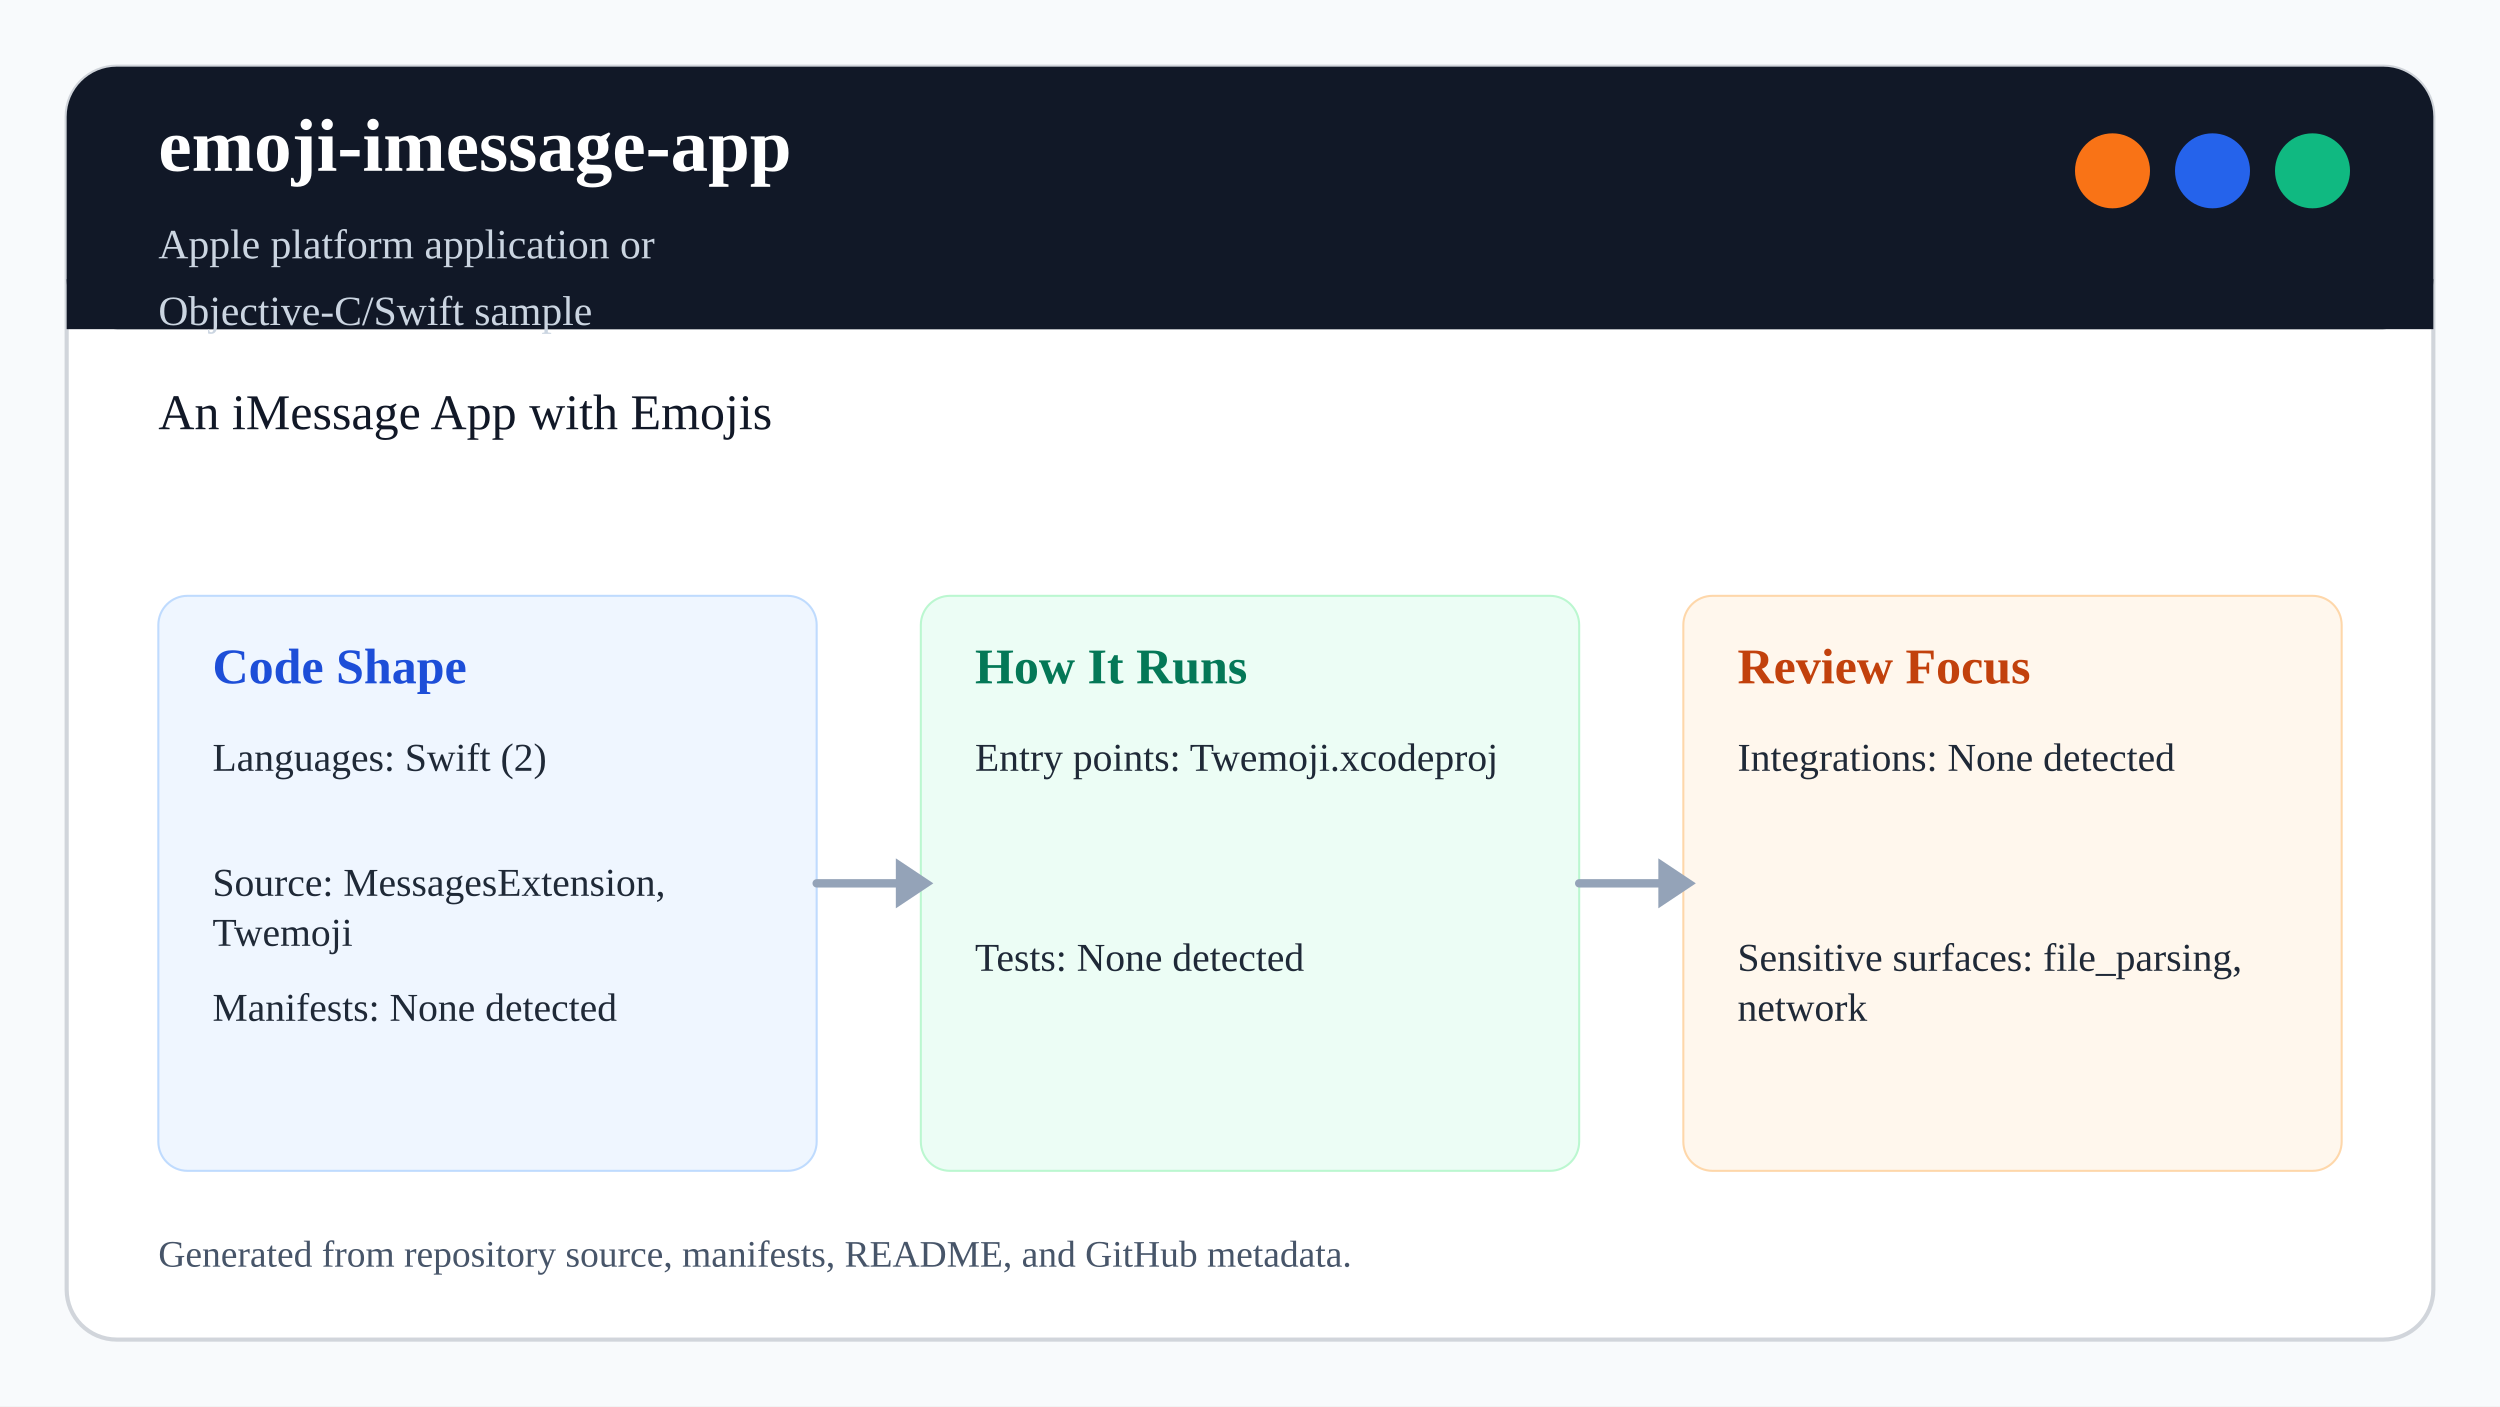
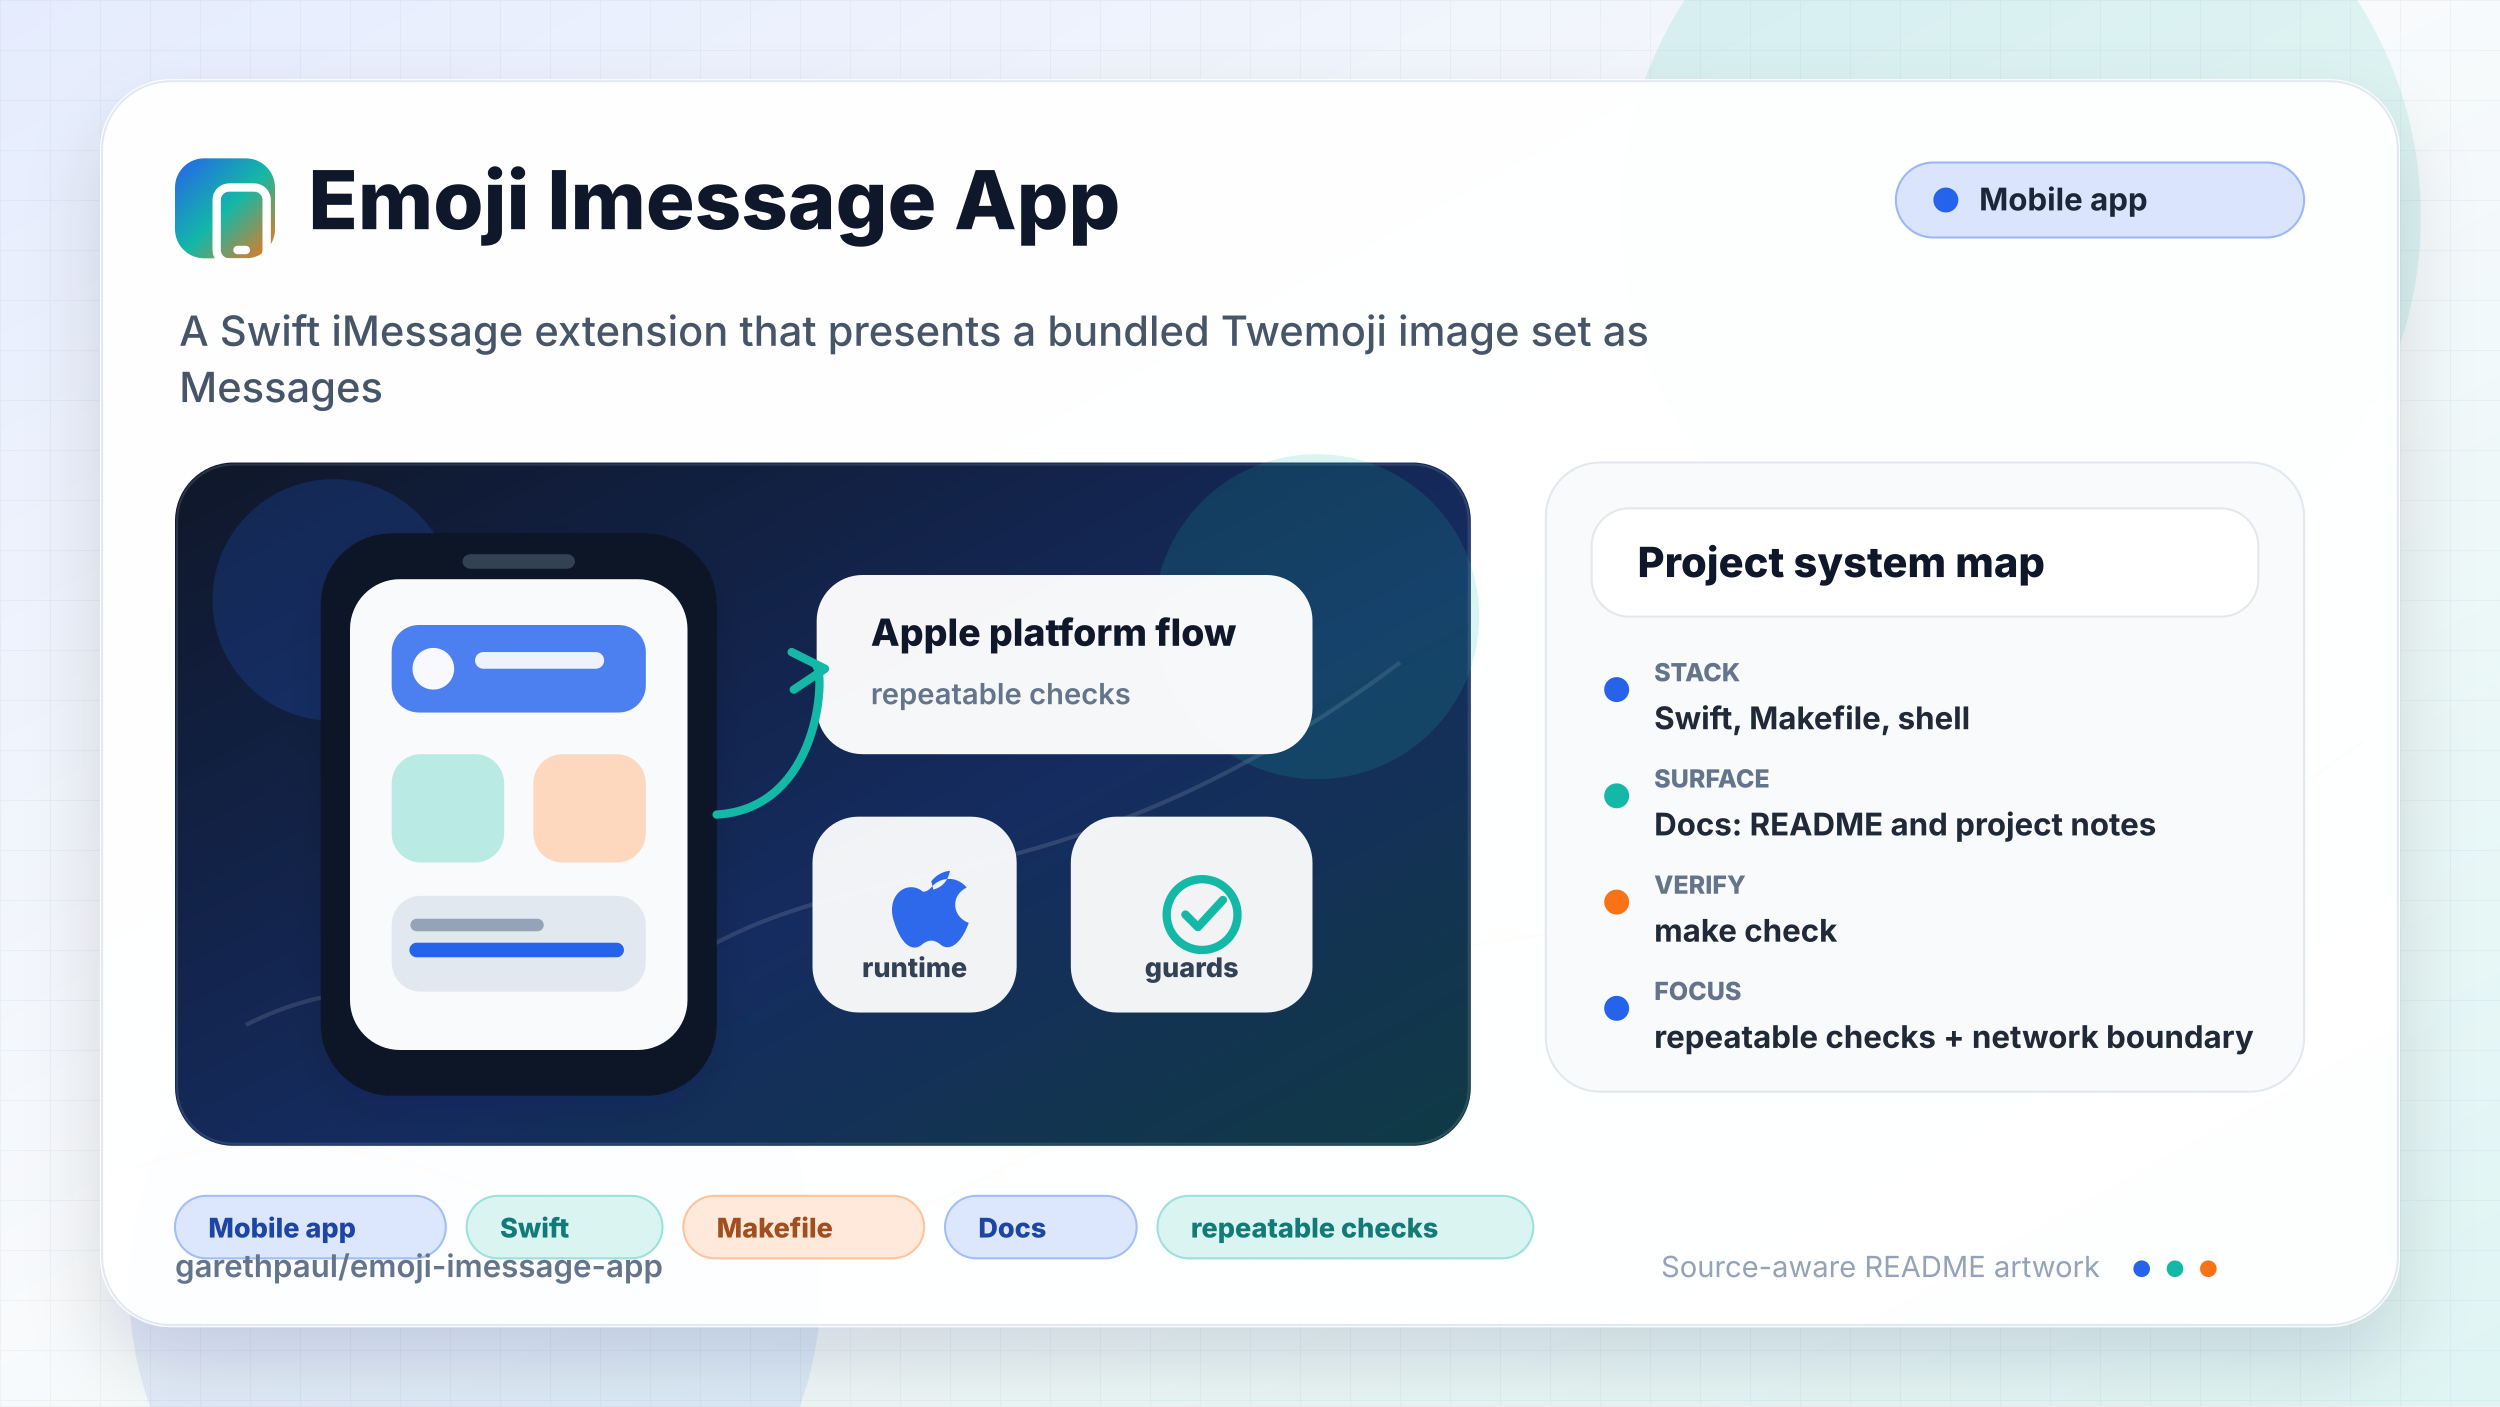
- <svg xmlns="http://www.w3.org/2000/svg" width="1200" height="675" viewBox="0 0 1200 675" role="img" aria-labelledby="title desc">
-   <rect width="1200" height="675" fill="#f8fafc" />
-   <rect x="32" y="32" width="1136" height="611" rx="24" fill="#ffffff" stroke="#d1d5db" stroke-width="2" />
-   <rect x="32" y="32" width="1136" height="126" rx="24" fill="#111827" />
-   <path d="M32 134h1136v24H32z" fill="#111827" />
-   <circle cx="1062" cy="82" r="18" fill="#2563eb" />
-   <circle cx="1110" cy="82" r="18" fill="#10b981" />
-   <circle cx="1014" cy="82" r="18" fill="#f97316" />
-   <text x="76" y="82" font-size="36" fill="#ffffff" font-weight="700">emoji-imessage-app</text>
-   <text x="76" y="124" font-size="20" fill="#cbd5e1">Apple platform application or</text>
-   <text x="76" y="156" font-size="20" fill="#cbd5e1">Objective-C/Swift sample</text>
-   <text x="76" y="206" font-size="24" fill="#111827">An iMessage App with Emojis</text>
-   <rect x="76" y="286" width="316" height="276" rx="14" fill="#eff6ff" stroke="#bfdbfe" />
-   <text x="102" y="328" font-size="24" font-weight="700" fill="#1d4ed8">Code Shape</text>
-   <text x="102" y="370" font-size="19" fill="#1f2937">Languages: Swift (2)</text>
-   <text x="102" y="430" font-size="19" fill="#1f2937">Source: MessagesExtension,</text>
-   <text x="102" y="454" font-size="19" fill="#1f2937">Twemoji</text>
-   <text x="102" y="490" font-size="19" fill="#1f2937">Manifests: None detected</text>
-   <rect x="442" y="286" width="316" height="276" rx="14" fill="#ecfdf5" stroke="#bbf7d0" />
-   <text x="468" y="328" font-size="24" font-weight="700" fill="#047857">How It Runs</text>
-   <text x="468" y="370" font-size="19" fill="#1f2937">Entry points: Twemoji.xcodeproj</text>
-   <text x="468" y="466" font-size="19" fill="#1f2937">Tests: None detected</text>
-   <rect x="808" y="286" width="316" height="276" rx="14" fill="#fff7ed" stroke="#fed7aa" />
-   <text x="834" y="328" font-size="24" font-weight="700" fill="#c2410c">Review Focus</text>
-   <text x="834" y="370" font-size="19" fill="#1f2937">Integrations: None detected</text>
-   <text x="834" y="466" font-size="19" fill="#1f2937">Sensitive surfaces: file_parsing,</text>
-   <text x="834" y="490" font-size="19" fill="#1f2937">network</text>
-   <path d="M392 424h50" stroke="#94a3b8" stroke-width="4" stroke-linecap="round" />
-   <path d="M430 412l18 12-18 12z" fill="#94a3b8" />
-   <path d="M758 424h50" stroke="#94a3b8" stroke-width="4" stroke-linecap="round" />
-   <path d="M796 412l18 12-18 12z" fill="#94a3b8" />
-   <text x="76" y="608" font-size="18" fill="#475569">Generated from repository source, manifests, README, and GitHub metadata.</text>
+ <svg xmlns="http://www.w3.org/2000/svg" width="1200" height="675" viewBox="0 0 1200 675" role="img" aria-labelledby="p8wspp2-title p8wspp2-desc">
+   <defs>
+     <linearGradient id="p8wspp2-bg" x1="0" y1="0" x2="1" y2="1">
+       <stop offset="0%" stop-color="#e5ecfd" />
+       <stop offset="48%" stop-color="#f8fafc" />
+       <stop offset="100%" stop-color="#def5f3" />
+     </linearGradient>
+     <linearGradient id="p8wspp2-stage" x1="0" y1="0" x2="1" y2="1">
+       <stop offset="0%" stop-color="#0f172a" />
+       <stop offset="58%" stop-color="#152c60" />
+       <stop offset="100%" stop-color="#103a45" />
+     </linearGradient>
+     <linearGradient id="p8wspp2-accent" x1="0" y1="0" x2="1" y2="1">
+       <stop offset="0%" stop-color="#2563eb" />
+       <stop offset="52%" stop-color="#14b8a6" />
+       <stop offset="100%" stop-color="#f97316" />
+     </linearGradient>
+     <linearGradient id="p8wspp2-soft" x1="0" y1="0" x2="1" y2="1">
+       <stop offset="0%" stop-color="#cbdafa" />
+       <stop offset="100%" stop-color="#fee0cc" />
+     </linearGradient>
+     <filter id="p8wspp2-shadow" x="-20%" y="-20%" width="140%" height="150%">
+       <feDropShadow dx="0" dy="18" stdDeviation="18" flood-color="#0f172a" flood-opacity="0.14" />
+     </filter>
+     <filter id="p8wspp2-miniShadow" x="-20%" y="-20%" width="140%" height="150%">
+       <feDropShadow dx="0" dy="8" stdDeviation="10" flood-color="#0f172a" flood-opacity="0.12" />
+     </filter>
+     <pattern id="p8wspp2-grid" width="24" height="24" patternUnits="userSpaceOnUse">
+       <path d="M24 0H0v24" fill="none" stroke="#94a3b8" stroke-opacity="0.16" stroke-width="1" />
+     </pattern>
+     <style>
+       .label { font: 700 13px ui-sans-serif, system-ui, -apple-system, BlinkMacSystemFont, "Segoe UI", sans-serif; letter-spacing: 0; text-transform: uppercase; }
+       .body { font-family: ui-sans-serif, system-ui, -apple-system, BlinkMacSystemFont, "Segoe UI", sans-serif; letter-spacing: 0; }
+     </style>
+   </defs>
+   <rect width="1200" height="675" fill="url(#p8wspp2-bg)" />
+   <rect width="1200" height="675" fill="url(#p8wspp2-grid)" opacity="0.65" />
+   <circle cx="228" cy="618" r="166" fill="#2563eb" opacity="0.10" />
+   <circle cx="970" cy="104" r="192" fill="#14b8a6" opacity="0.12" />
+   <path d="M66 560 C214 512 278 642 430 584 C576 528 676 408 838 462 C966 504 1034 426 1134 356" fill="none" stroke="#f97316" stroke-width="2" stroke-opacity="0.18" />
+   <rect x="48" y="38" width="1104" height="599" rx="34" fill="#ffffff" opacity="0.94" filter="url(#p8wspp2-shadow)" />
+   <rect x="49" y="39" width="1102" height="597" rx="33" fill="none" stroke="#e2e8f0" stroke-width="1" />
+   <g class="body">
+     <rect x="84" y="76" width="48" height="48" rx="14" fill="url(#p8wspp2-accent)" />
+     <rect x="104" y="90" width="24" height="36" rx="6" stroke="#ffffff" stroke-width="4" stroke-linecap="round" stroke-linejoin="round" fill="none" />
+     <path d="M16 30h4" transform="translate(98 90)" stroke="#ffffff" stroke-width="4" stroke-linecap="round" stroke-linejoin="round" fill="none" />
+     <text x="148" y="110" fill="#0f172a" font-size="39" font-weight="800">Emoji Imessage App</text>
+     <rect x="910" y="78" width="196" height="36" rx="18" fill="#dae4fc" stroke="#9bb7f6" />
+     <circle cx="934" cy="96" r="6" fill="#2563eb" />
+     <text x="950" y="101" fill="#1c2639" font-size="15" font-weight="700">Mobile app</text>
+     <text x="86" y="166" fill="#475569" font-size="20" font-weight="500">A Swift iMessage extension that presents a bundled Twemoji image set as</text>
+     <text x="86" y="193" fill="#475569" font-size="20" font-weight="500">Messages</text>
+   </g>
+   <g transform="translate(84 222)">
+     <rect x="0" y="0" width="622" height="328" rx="28" fill="url(#p8wspp2-stage)" />
+     <rect x="1" y="1" width="620" height="326" rx="27" fill="none" stroke="#ffffff" stroke-opacity="0.12" />
+     <path d="M34 270 C116 228 166 286 250 236 C338 184 430 214 588 96" fill="none" stroke="#ffffff" stroke-opacity="0.12" stroke-width="2" />
+     <circle cx="76" cy="66" r="58" fill="#2563eb" opacity="0.20" />
+     <circle cx="548" cy="74" r="78" fill="#14b8a6" opacity="0.16" />
+     <g class="body">
+       <rect x="70" y="34" width="190" height="270" rx="34" fill="#111827" filter="url(#p8wspp2-miniShadow)" />
+       <rect x="84" y="56" width="162" height="226" rx="24" fill="#f8fafc" />
+       <rect x="138" y="44" width="54" height="7" rx="4" fill="#334155" />
+       <rect x="104" y="78" width="122" height="42" rx="13" fill="#4c7fef" />
+       <circle cx="124" cy="99" r="10" fill="#ffffff" opacity="0.95" />
+       <rect x="144" y="91" width="62" height="8" rx="4" fill="#ffffff" opacity="0.9" />
+       <rect x="104" y="140" width="54" height="52" rx="14" fill="#b9eae4" />
+       <rect x="172" y="140" width="54" height="52" rx="14" fill="#fdd8be" />
+       <rect x="104" y="208" width="122" height="46" rx="14" fill="#e2e8f0" />
+       <path d="M116 234h96" stroke="#2563eb" stroke-width="7" stroke-linecap="round" />
+       <path d="M116 222h58" stroke="#94a3b8" stroke-width="6" stroke-linecap="round" />
+       <rect x="308" y="54" width="238" height="86" rx="22" fill="#ffffff" opacity="0.96" />
+       <text x="334" y="88" fill="#0f172a" font-size="18" font-weight="800">Apple platform flow</text>
+       <text x="334" y="116" fill="#64748b" font-size="14" font-weight="600">repeatable checks</text>
+       <path d="M260 169 C310 166 312 101 308 98" fill="none" stroke="#14b8a6" stroke-width="4" stroke-linecap="round" />
+       <path d="M296 91 l16 8 -15 10" fill="none" stroke="#14b8a6" stroke-width="4" stroke-linecap="round" stroke-linejoin="round" />
+       <rect x="306" y="170" width="98" height="94" rx="22" fill="#ffffff" opacity="0.94" />
+       <rect x="430" y="170" width="116" height="94" rx="22" fill="#ffffff" opacity="0.94" />
+       <path d="M25 7c4-5 9-5 9-5-1 5-4 8-8 9 M21 12c-7-6-18 1-14 14 4 13 10 15 14 11 3-2 5-2 8 0 4 4 10 1 14-10-8-3-9-13-1-17-5-6-13-5-17 0-2 2-3 2-4 2z" transform="translate(338 194)" fill="#2563eb" opacity="0.95" />
+       <circle cx="493" cy="217" r="17" stroke="#14b8a6" stroke-width="4" stroke-linecap="round" stroke-linejoin="round" fill="none" />
+       <path d="M13 21l6 6 12-13" transform="translate(472 196)" stroke="#14b8a6" stroke-width="4" stroke-linecap="round" stroke-linejoin="round" fill="none" />
+       <text x="355" y="247" fill="#334155" font-size="13" text-anchor="middle" font-weight="800">runtime</text>
+       <text x="488" y="247" fill="#334155" font-size="13" text-anchor="middle" font-weight="800">guards</text>
+     </g>
+   </g>
+   <g class="body" transform="translate(742 222)">
+     <rect x="0" y="0" width="364" height="302" rx="26" fill="#f8fafc" stroke="#e2e8f0" />
+     <rect x="22" y="22" width="320" height="52" rx="18" fill="#ffffff" stroke="#e5e7eb" />
+     <text x="44" y="55" fill="#0f172a" font-size="20" font-weight="800">Project system map</text>
+     <g transform="translate(24 94)">
+       <circle cx="10" cy="15" r="6" fill="#2563eb" />
+       <text x="28" y="11" fill="#64748b" font-size="12" font-weight="800">STACK</text>
+       <text x="28" y="34" fill="#1f2937" font-size="15" font-weight="650">Swift, Makefile, shell</text>
+     </g>
+     <g transform="translate(24 145)">
+       <circle cx="10" cy="15" r="6" fill="#14b8a6" />
+       <text x="28" y="11" fill="#64748b" font-size="12" font-weight="800">SURFACE</text>
+       <text x="28" y="34" fill="#1f2937" font-size="15" font-weight="650">Docs: README and project notes</text>
+     </g>
+     <g transform="translate(24 196)">
+       <circle cx="10" cy="15" r="6" fill="#f97316" />
+       <text x="28" y="11" fill="#64748b" font-size="12" font-weight="800">VERIFY</text>
+       <text x="28" y="34" fill="#1f2937" font-size="15" font-weight="650">make check</text>
+     </g>
+     <g transform="translate(24 247)">
+       <circle cx="10" cy="15" r="6" fill="#2563eb" />
+       <text x="28" y="11" fill="#64748b" font-size="12" font-weight="800">FOCUS</text>
+       <text x="28" y="34" fill="#1f2937" font-size="15" font-weight="650">repeatable checks + network boundary</text>
+     </g>
+   </g>
+   <g class="body">
+     <rect x="84" y="574" width="130" height="30" rx="15" fill="#dce6fc" stroke="#a3bdf7" />
+     <text x="100" y="594" fill="#1d46a2" font-size="13" font-weight="800">Mobile app</text>
+     <rect x="224" y="574" width="94" height="30" rx="15" fill="#d9f4f1" stroke="#9ce1da" />
+     <text x="240" y="594" fill="#127b77" font-size="13" font-weight="800">Swift</text>
+     <rect x="328" y="574" width="115.6" height="30" rx="15" fill="#fee9da" stroke="#fcc49d" />
+     <text x="344" y="594" fill="#a0501e" font-size="13" font-weight="800">Makefile</text>
+     <rect x="453.6" y="574" width="92" height="30" rx="15" fill="#dce6fc" stroke="#a3bdf7" />
+     <text x="469.6" y="594" fill="#1d46a2" font-size="13" font-weight="800">Docs</text>
+     <rect x="555.6" y="574" width="180.4" height="30" rx="15" fill="#d9f4f1" stroke="#9ce1da" />
+     <text x="571.6" y="594" fill="#127b77" font-size="13" font-weight="800">repeatable checks</text>
+   </g>
+   <g class="body">
+     <text x="84" y="613" fill="#64748b" font-size="15" font-weight="600">garethpaul/emoji-imessage-app</text>
+     <text x="1008" y="613" fill="#94a3b8" font-size="14" text-anchor="end">Source-aware README artwork</text>
+     <circle cx="1028" cy="609" r="4" fill="#2563eb" />
+     <circle cx="1044" cy="609" r="4" fill="#14b8a6" />
+     <circle cx="1060" cy="609" r="4" fill="#f97316" />
+   </g>
</svg>
